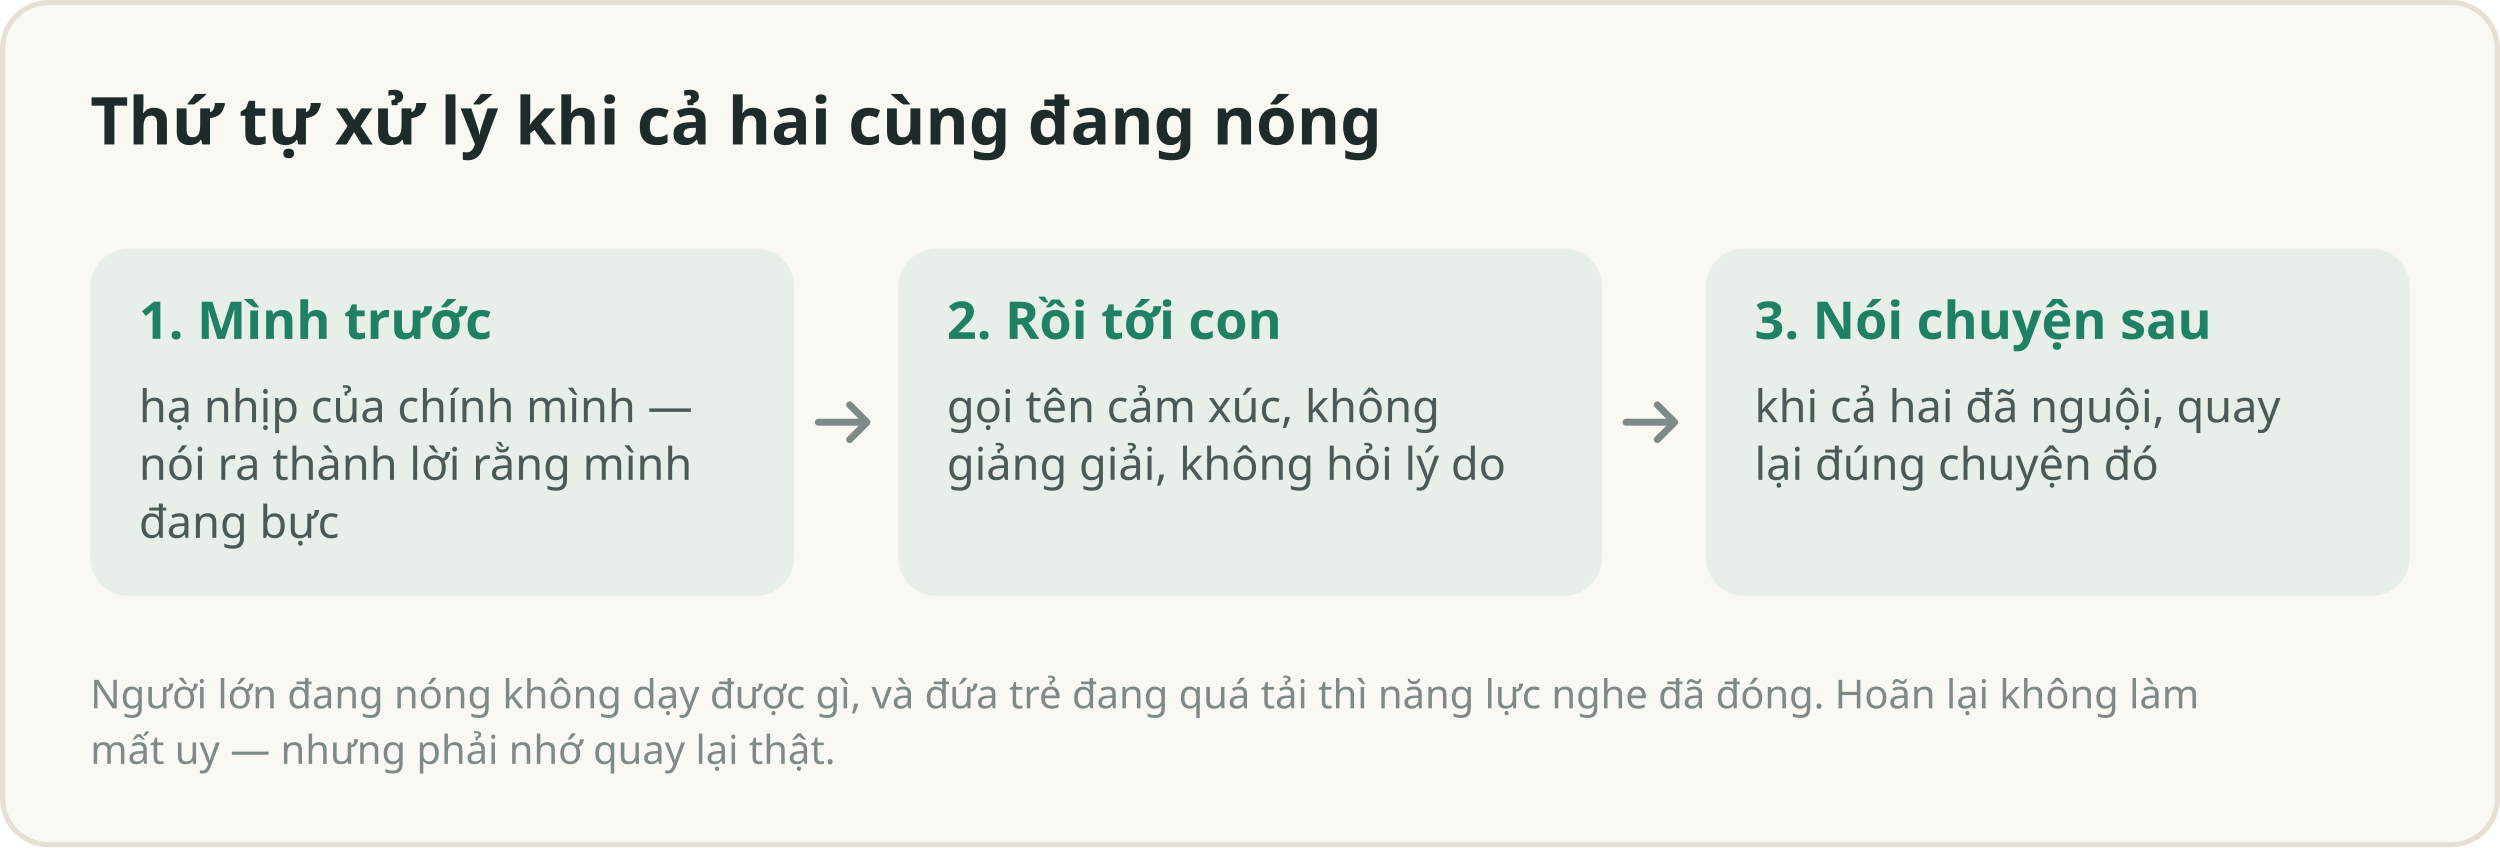
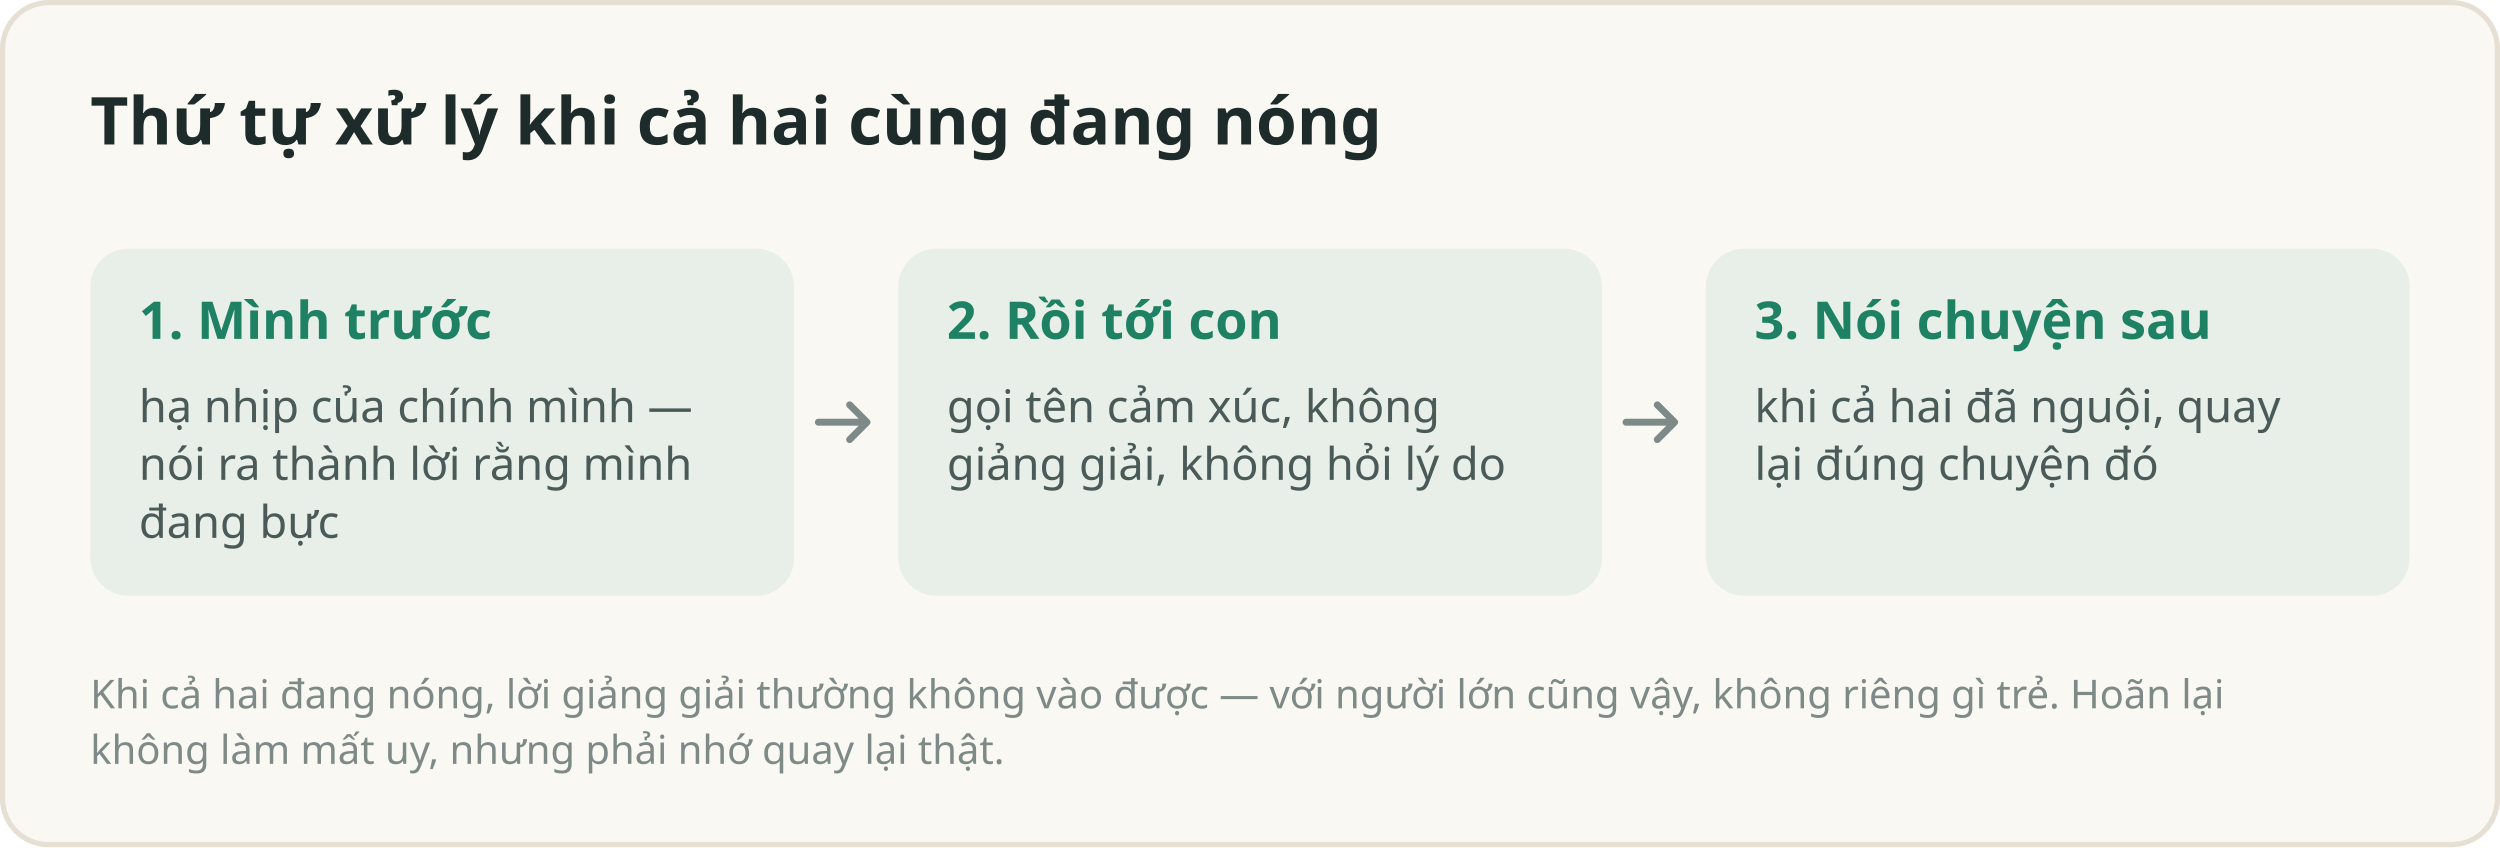
<svg xmlns="http://www.w3.org/2000/svg" viewBox="0 0 720 244" width="720" height="244" role="img">
  <rect width="720" height="244" rx="14" fill="#faf8f3" />
  <rect x="0.75" y="0.75" width="718.5" height="242.5" rx="13.25" fill="none" stroke="#e6e0d4" stroke-width="1.5" />
  <text x="26.0" y="41.6" font-family="-apple-system, BlinkMacSystemFont, 'Segoe UI', 'Noto Sans', Roboto, 'Helvetica Neue', Arial, sans-serif" font-size="19" font-weight="700" fill="#1d2b2a" text-anchor="start">Thứ tự xử lý khi cả hai cùng đang nóng</text>
  <rect x="26.0" y="71.6" width="202.7" height="100.0" rx="11.0" fill="#1e8163" opacity="0.08" />
  <text x="40.0" y="97.6" font-family="-apple-system, BlinkMacSystemFont, 'Segoe UI', 'Noto Sans', Roboto, 'Helvetica Neue', Arial, sans-serif" font-size="15" font-weight="700" fill="#1e8163" text-anchor="start">1. Mình trước</text>
  <text x="40.0" y="121.6" font-family="-apple-system, BlinkMacSystemFont, 'Segoe UI', 'Noto Sans', Roboto, 'Helvetica Neue', Arial, sans-serif" font-size="13" font-weight="400" fill="#4a5a58" text-anchor="start">hạ nhịp của chính mình —</text>
  <text x="40.0" y="138.2" font-family="-apple-system, BlinkMacSystemFont, 'Segoe UI', 'Noto Sans', Roboto, 'Helvetica Neue', Arial, sans-serif" font-size="13" font-weight="400" fill="#4a5a58" text-anchor="start">nói ra thành lời rằng mình</text>
  <text x="40.0" y="154.9" font-family="-apple-system, BlinkMacSystemFont, 'Segoe UI', 'Noto Sans', Roboto, 'Helvetica Neue', Arial, sans-serif" font-size="13" font-weight="400" fill="#4a5a58" text-anchor="start">đang bực</text>
  <path d="M235.7,121.6 H249.7 M244.7,116.6 l5,5 l-5,5" fill="none" stroke="#7d8a88" stroke-width="2" stroke-linecap="round" stroke-linejoin="round" />
  <rect x="258.7" y="71.6" width="202.7" height="100.0" rx="11.0" fill="#1e8163" opacity="0.08" />
  <text x="272.7" y="97.6" font-family="-apple-system, BlinkMacSystemFont, 'Segoe UI', 'Noto Sans', Roboto, 'Helvetica Neue', Arial, sans-serif" font-size="15" font-weight="700" fill="#1e8163" text-anchor="start">2. Rồi tới con</text>
  <text x="272.7" y="121.6" font-family="-apple-system, BlinkMacSystemFont, 'Segoe UI', 'Noto Sans', Roboto, 'Helvetica Neue', Arial, sans-serif" font-size="13" font-weight="400" fill="#4a5a58" text-anchor="start">gọi tên cảm xúc, không</text>
  <text x="272.7" y="138.2" font-family="-apple-system, BlinkMacSystemFont, 'Segoe UI', 'Noto Sans', Roboto, 'Helvetica Neue', Arial, sans-serif" font-size="13" font-weight="400" fill="#4a5a58" text-anchor="start">giảng giải, không hỏi lý do</text>
  <path d="M468.3,121.6 H482.3 M477.3,116.6 l5,5 l-5,5" fill="none" stroke="#7d8a88" stroke-width="2" stroke-linecap="round" stroke-linejoin="round" />
  <rect x="491.3" y="71.6" width="202.7" height="100.0" rx="11.0" fill="#1e8163" opacity="0.08" />
  <text x="505.3" y="97.6" font-family="-apple-system, BlinkMacSystemFont, 'Segoe UI', 'Noto Sans', Roboto, 'Helvetica Neue', Arial, sans-serif" font-size="15" font-weight="700" fill="#1e8163" text-anchor="start">3. Nói chuyện sau</text>
  <text x="505.3" y="121.6" font-family="-apple-system, BlinkMacSystemFont, 'Segoe UI', 'Noto Sans', Roboto, 'Helvetica Neue', Arial, sans-serif" font-size="13" font-weight="400" fill="#4a5a58" text-anchor="start">khi cả hai đã nguội, quay</text>
  <text x="505.3" y="138.2" font-family="-apple-system, BlinkMacSystemFont, 'Segoe UI', 'Noto Sans', Roboto, 'Helvetica Neue', Arial, sans-serif" font-size="13" font-weight="400" fill="#4a5a58" text-anchor="start">lại đúng chuyện đó</text>
-   <text x="26.0" y="204.0" font-family="-apple-system, BlinkMacSystemFont, 'Segoe UI', 'Noto Sans', Roboto, 'Helvetica Neue', Arial, sans-serif" font-size="11.5" font-weight="400" fill="#7d8a88" text-anchor="start">Người lớn đang nóng không dạy được gì, và đứa trẻ đang quá tải thì năng lực nghe đã đóng. Hoãn lại không làm</text>
-   <text x="26.0" y="220.0" font-family="-apple-system, BlinkMacSystemFont, 'Segoe UI', 'Noto Sans', Roboto, 'Helvetica Neue', Arial, sans-serif" font-size="11.5" font-weight="400" fill="#7d8a88" text-anchor="start">mất uy — nhưng phải nhớ quay lại thật.</text>
+   <text x="26.0" y="204.0" font-family="-apple-system, BlinkMacSystemFont, 'Segoe UI', 'Noto Sans', Roboto, 'Helvetica Neue', Arial, sans-serif" font-size="11.5" font-weight="400" fill="#7d8a88" text-anchor="start">Khi cả hai đang nóng, lời giảng giải thường không vào được — với người lớn cũng vậy, không riêng gì trẻ. Hoãn lại</text>
+   <text x="26.0" y="220.0" font-family="-apple-system, BlinkMacSystemFont, 'Segoe UI', 'Noto Sans', Roboto, 'Helvetica Neue', Arial, sans-serif" font-size="11.5" font-weight="400" fill="#7d8a88" text-anchor="start">không làm mất uy, nhưng phải nhớ quay lại thật.</text>
</svg>
